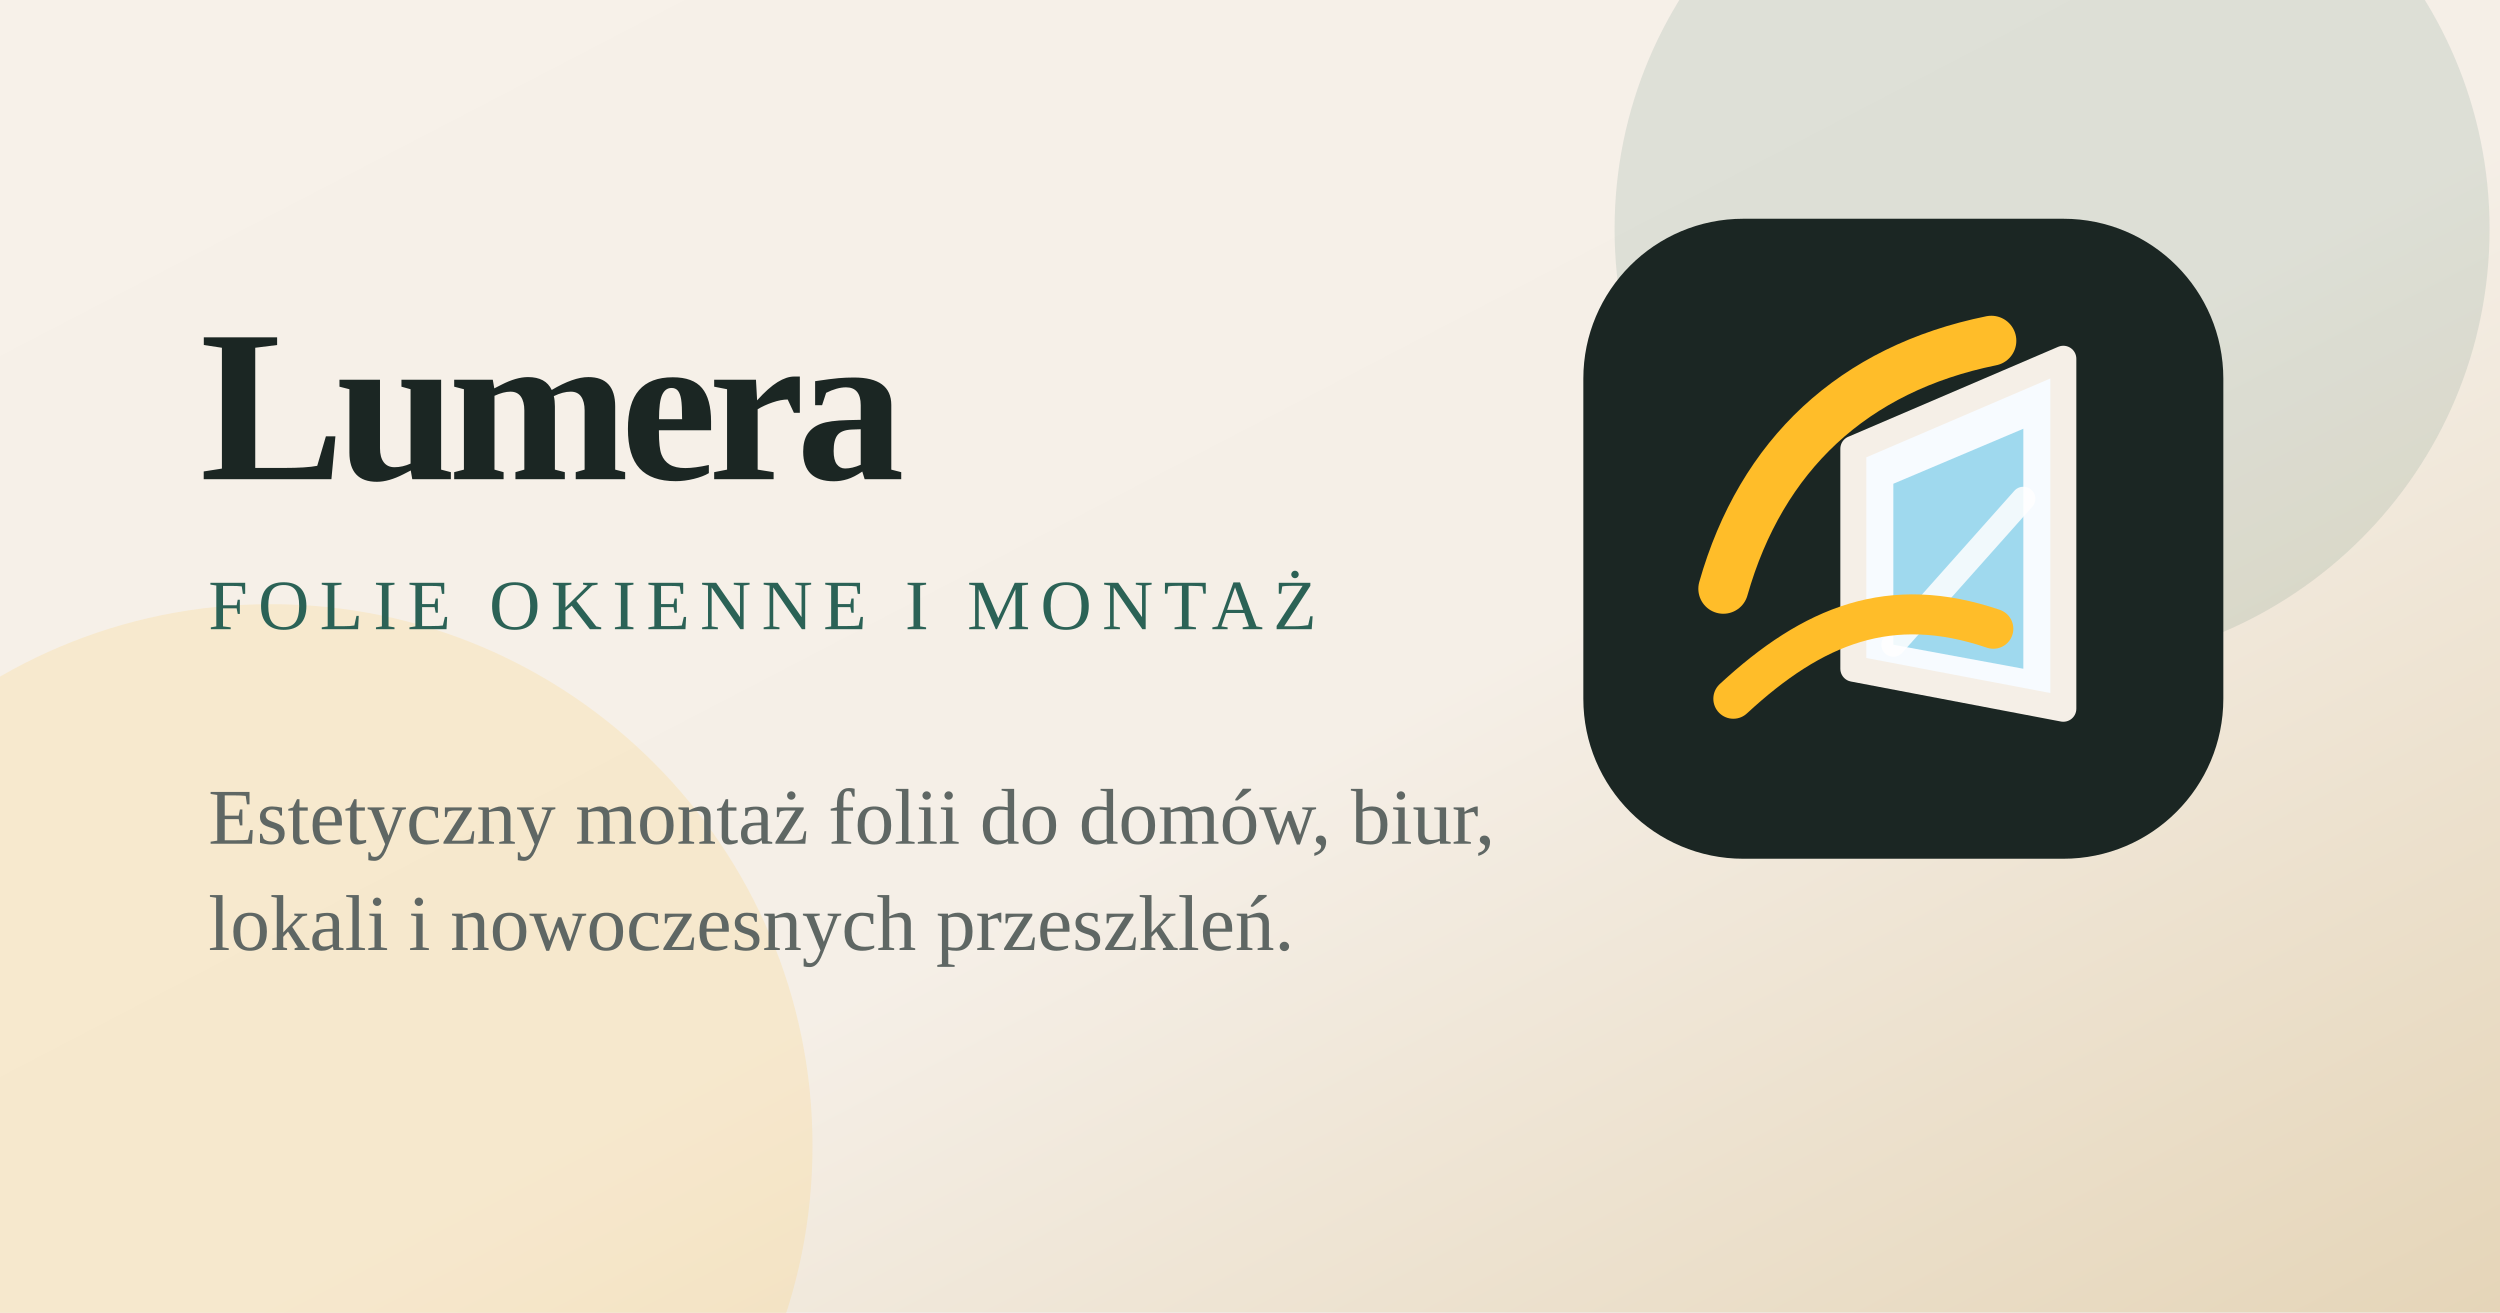
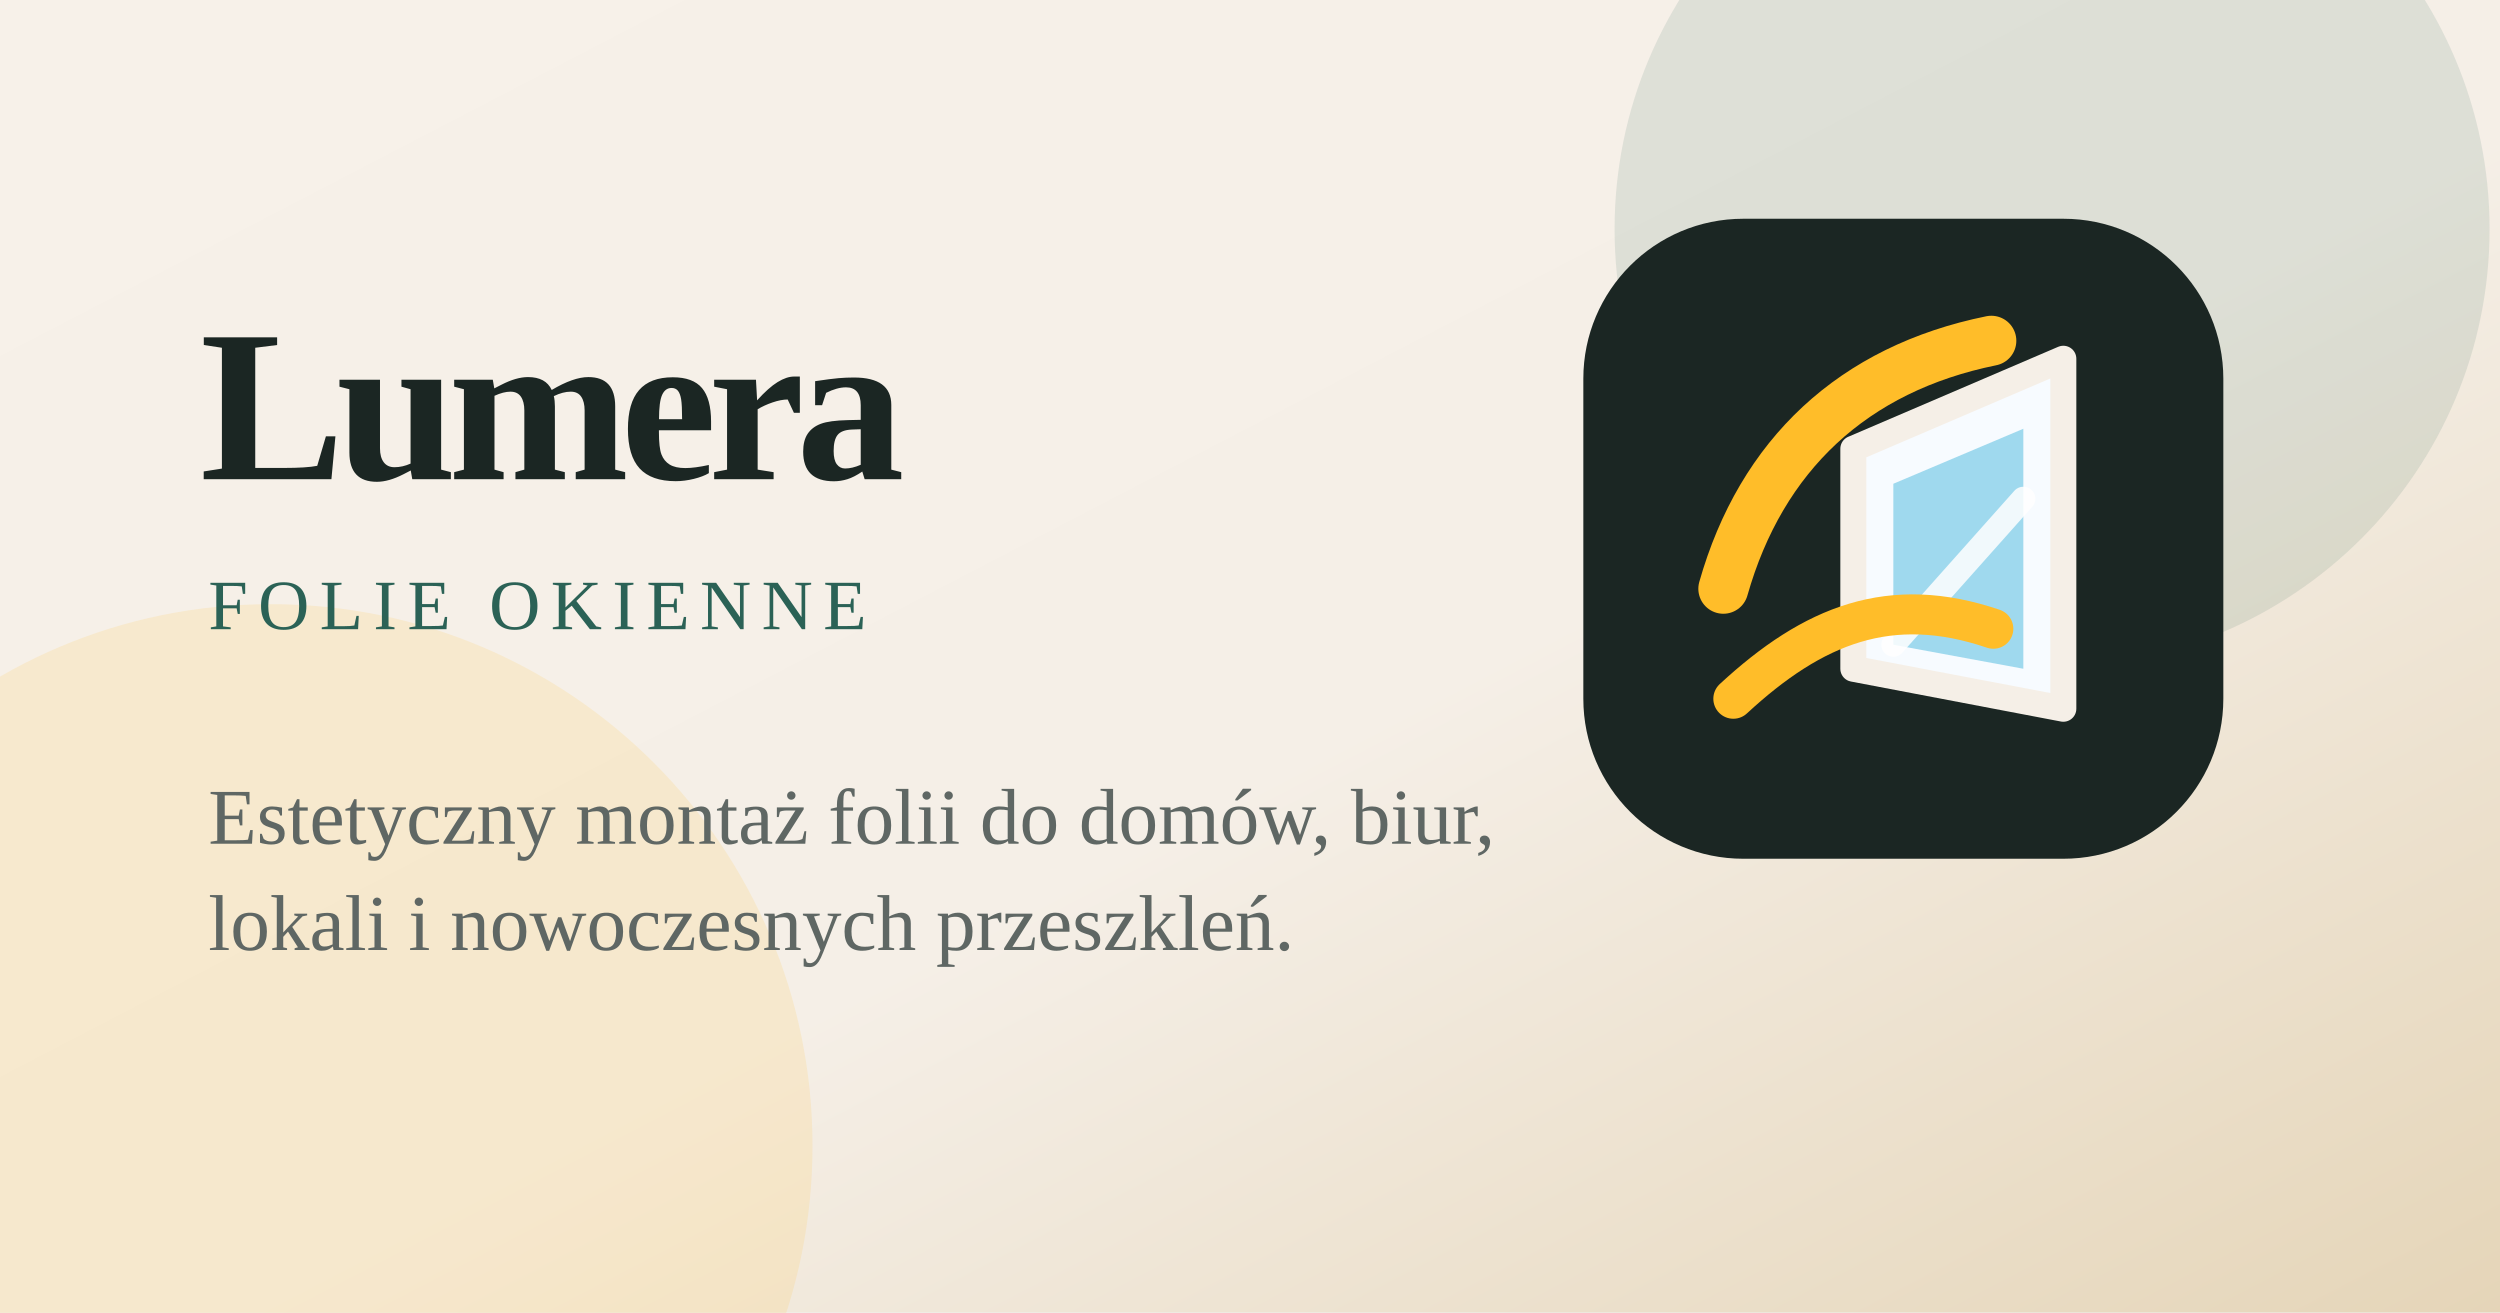
- <svg xmlns="http://www.w3.org/2000/svg" viewBox="0 0 1200 630" role="img" aria-label="Lumera - folie okienne i montaż">
+ <svg xmlns="http://www.w3.org/2000/svg" viewBox="0 0 1200 630" role="img" aria-label="Lumera - folie okienne">
  <defs>
    <linearGradient id="bg" x1="0" x2="1" y1="0" y2="1">
      <stop offset="0" stop-color="#f7f1e9" />
      <stop offset="0.55" stop-color="#f5efe7" />
      <stop offset="1" stop-color="#e5d5b8" />
    </linearGradient>
  </defs>
  <rect width="1200" height="630" fill="url(#bg)" />
  <circle cx="985" cy="110" r="210" fill="#2b6256" opacity="0.12" />
  <circle cx="130" cy="550" r="260" fill="#ffbd29" opacity="0.14" />
  <g transform="translate(760 105) scale(4.8)">
    <rect width="64" height="64" rx="16" fill="#1b2623" />
    <path d="M14 37c3.8-13.4 13-22 26.8-24.8" fill="none" stroke="#ffbd29" stroke-width="5" stroke-linecap="round" />
    <path d="M27 23 48 14v35l-21-4V23Z" fill="#f7fbff" />
    <path d="M31 26.5 44 21v24l-13-2.4V26.5Z" fill="#9fd9ee" />
    <path d="M31 42.6 44 28" fill="none" stroke="#ffffff" stroke-width="2.4" stroke-linecap="round" opacity="0.85" />
    <path d="M27 23 48 14v35l-21-4V23Z" fill="none" stroke="#f5efe7" stroke-width="2.6" stroke-linejoin="round" />
    <path d="M15 48c8-7.4 15.7-10.5 26-7" fill="none" stroke="#ffbd29" stroke-width="4" stroke-linecap="round" />
  </g>
  <text x="96" y="230" fill="#1b2623" font-family="Georgia, 'Times New Roman', serif" font-size="104" font-weight="700" letter-spacing="-4">Lumera</text>
-   <text x="100" y="302" fill="#2b6256" font-family="Georgia, 'Times New Roman', serif" font-size="34" letter-spacing="5">FOLIE OKIENNE I MONTAŻ</text>
+   <text x="100" y="302" fill="#2b6256" font-family="Georgia, 'Times New Roman', serif" font-size="34" letter-spacing="5">FOLIE OKIENNE</text>
  <text x="100" y="405" fill="#5f6764" font-family="Georgia, 'Times New Roman', serif" font-size="38">Estetyczny montaż folii do domów, biur,</text>
  <text x="100" y="456" fill="#5f6764" font-family="Georgia, 'Times New Roman', serif" font-size="38">lokali i nowoczesnych przeszkleń.</text>
</svg>
